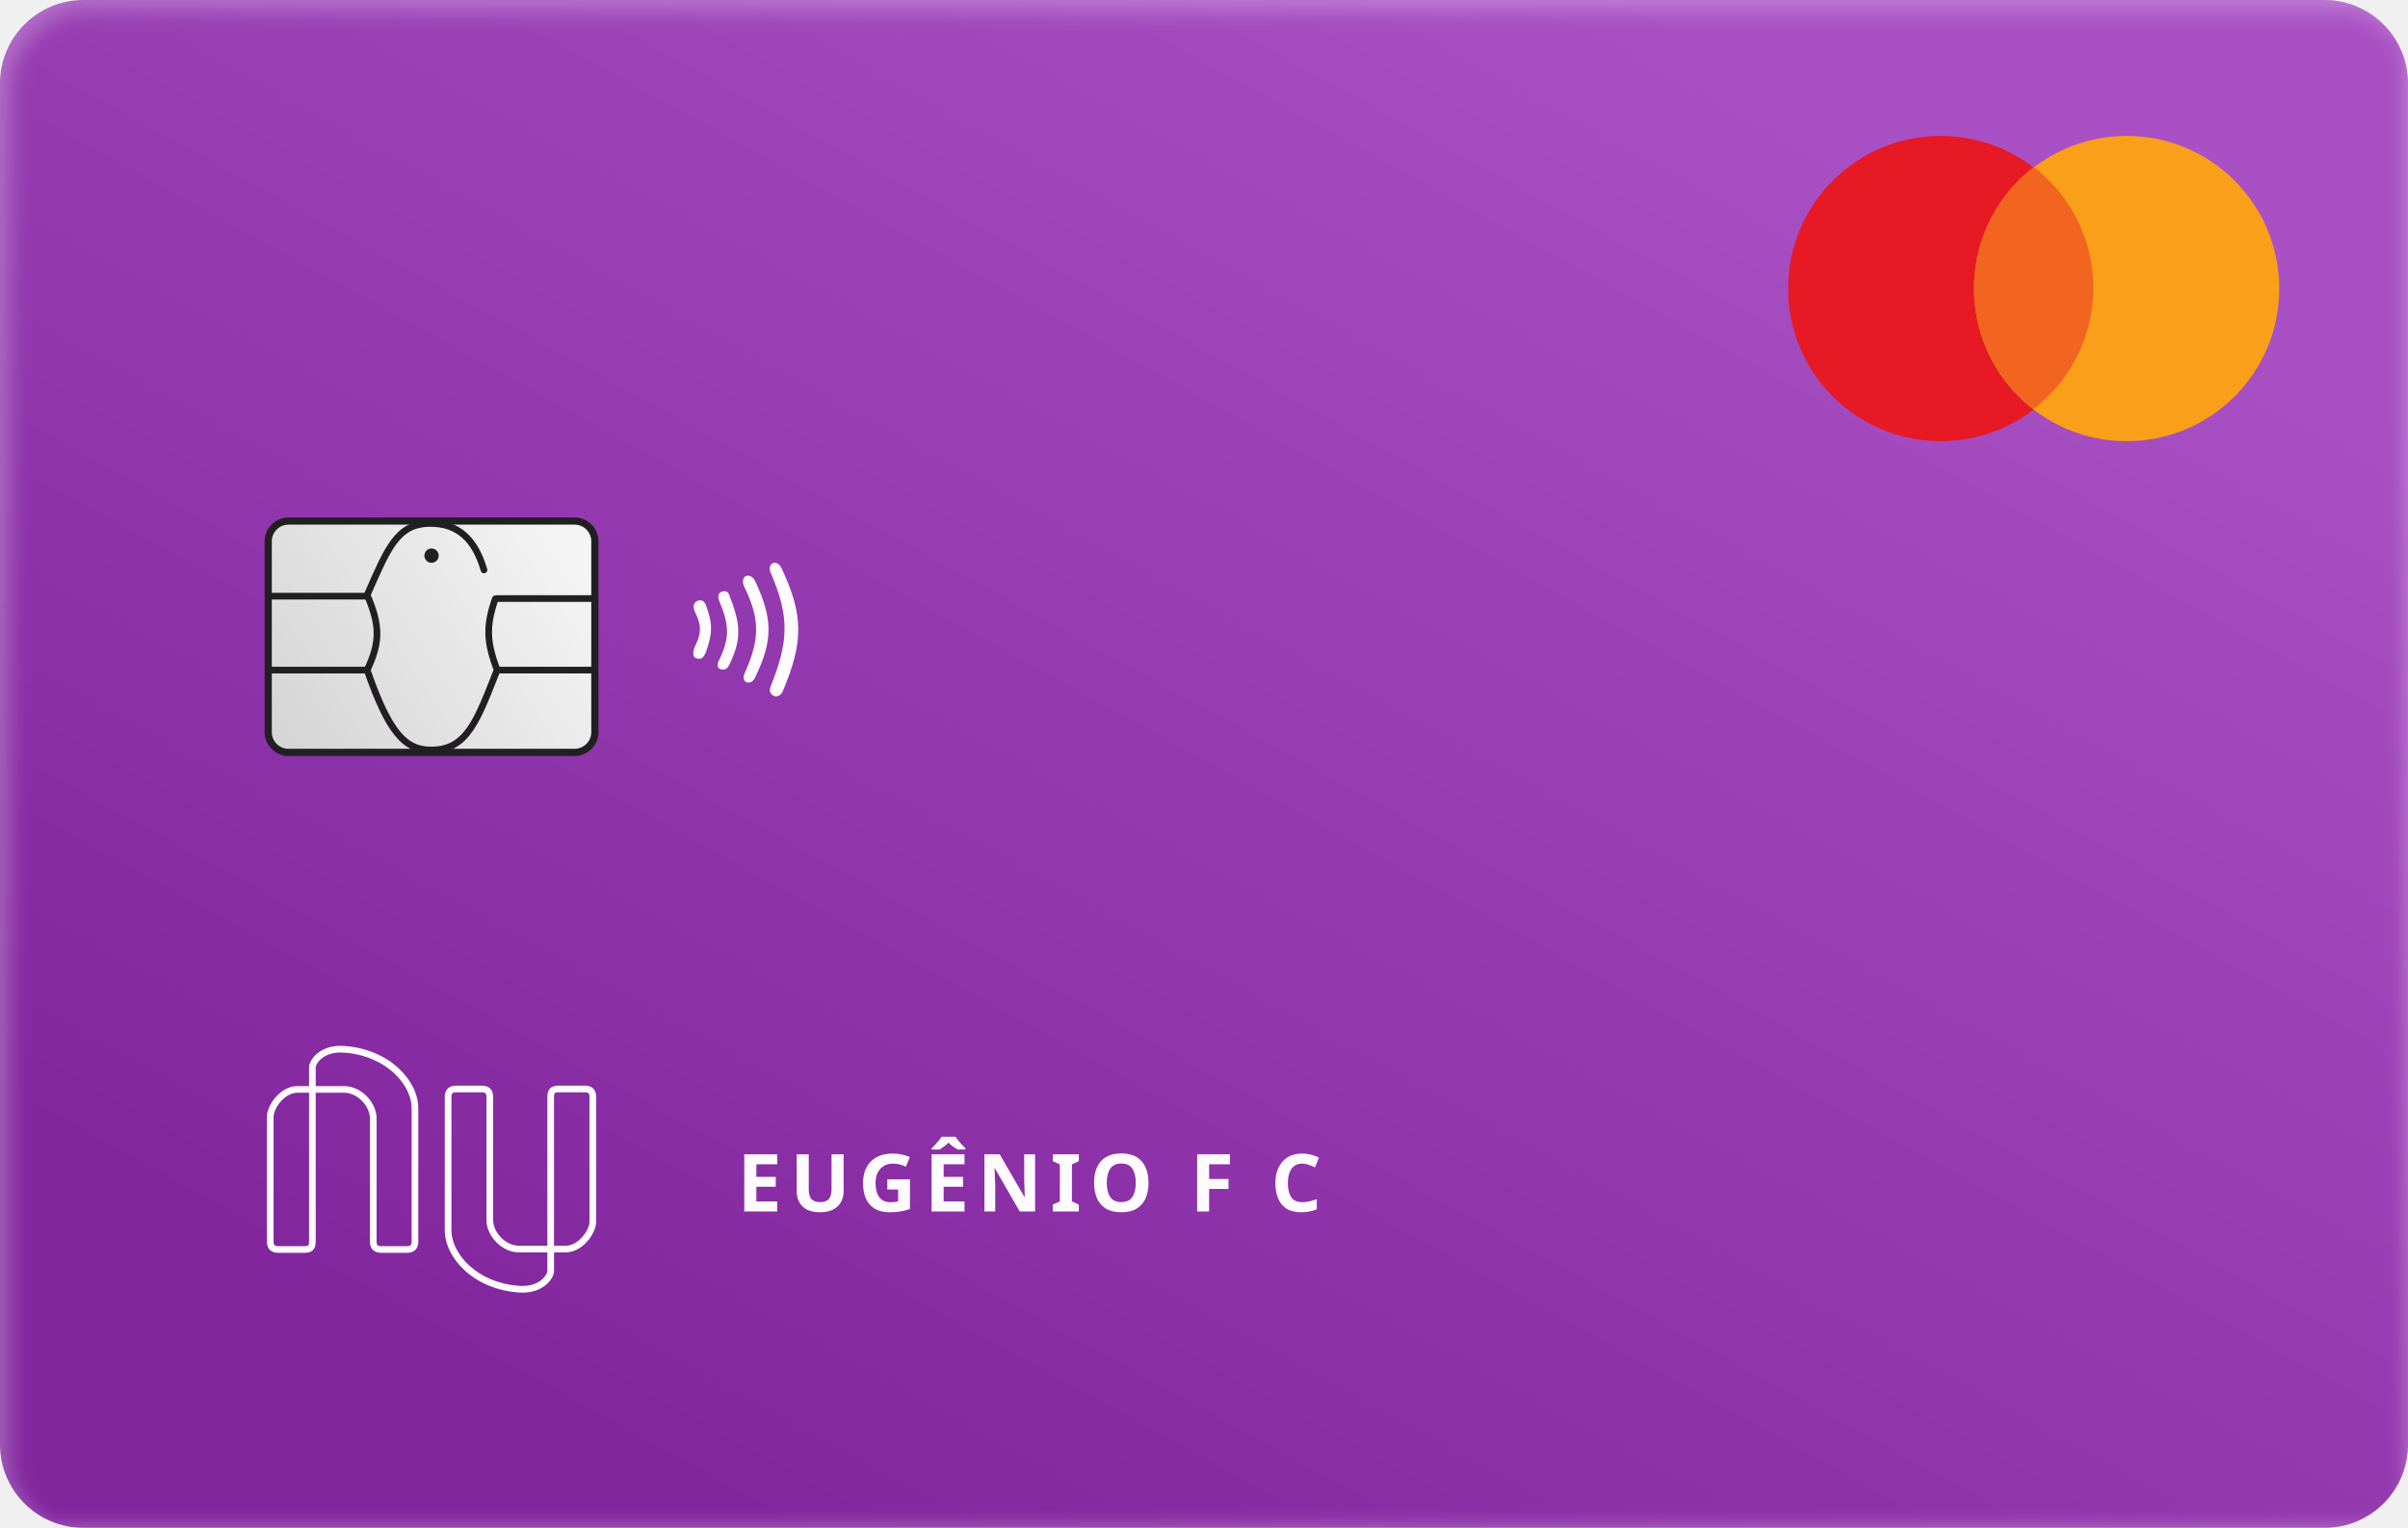
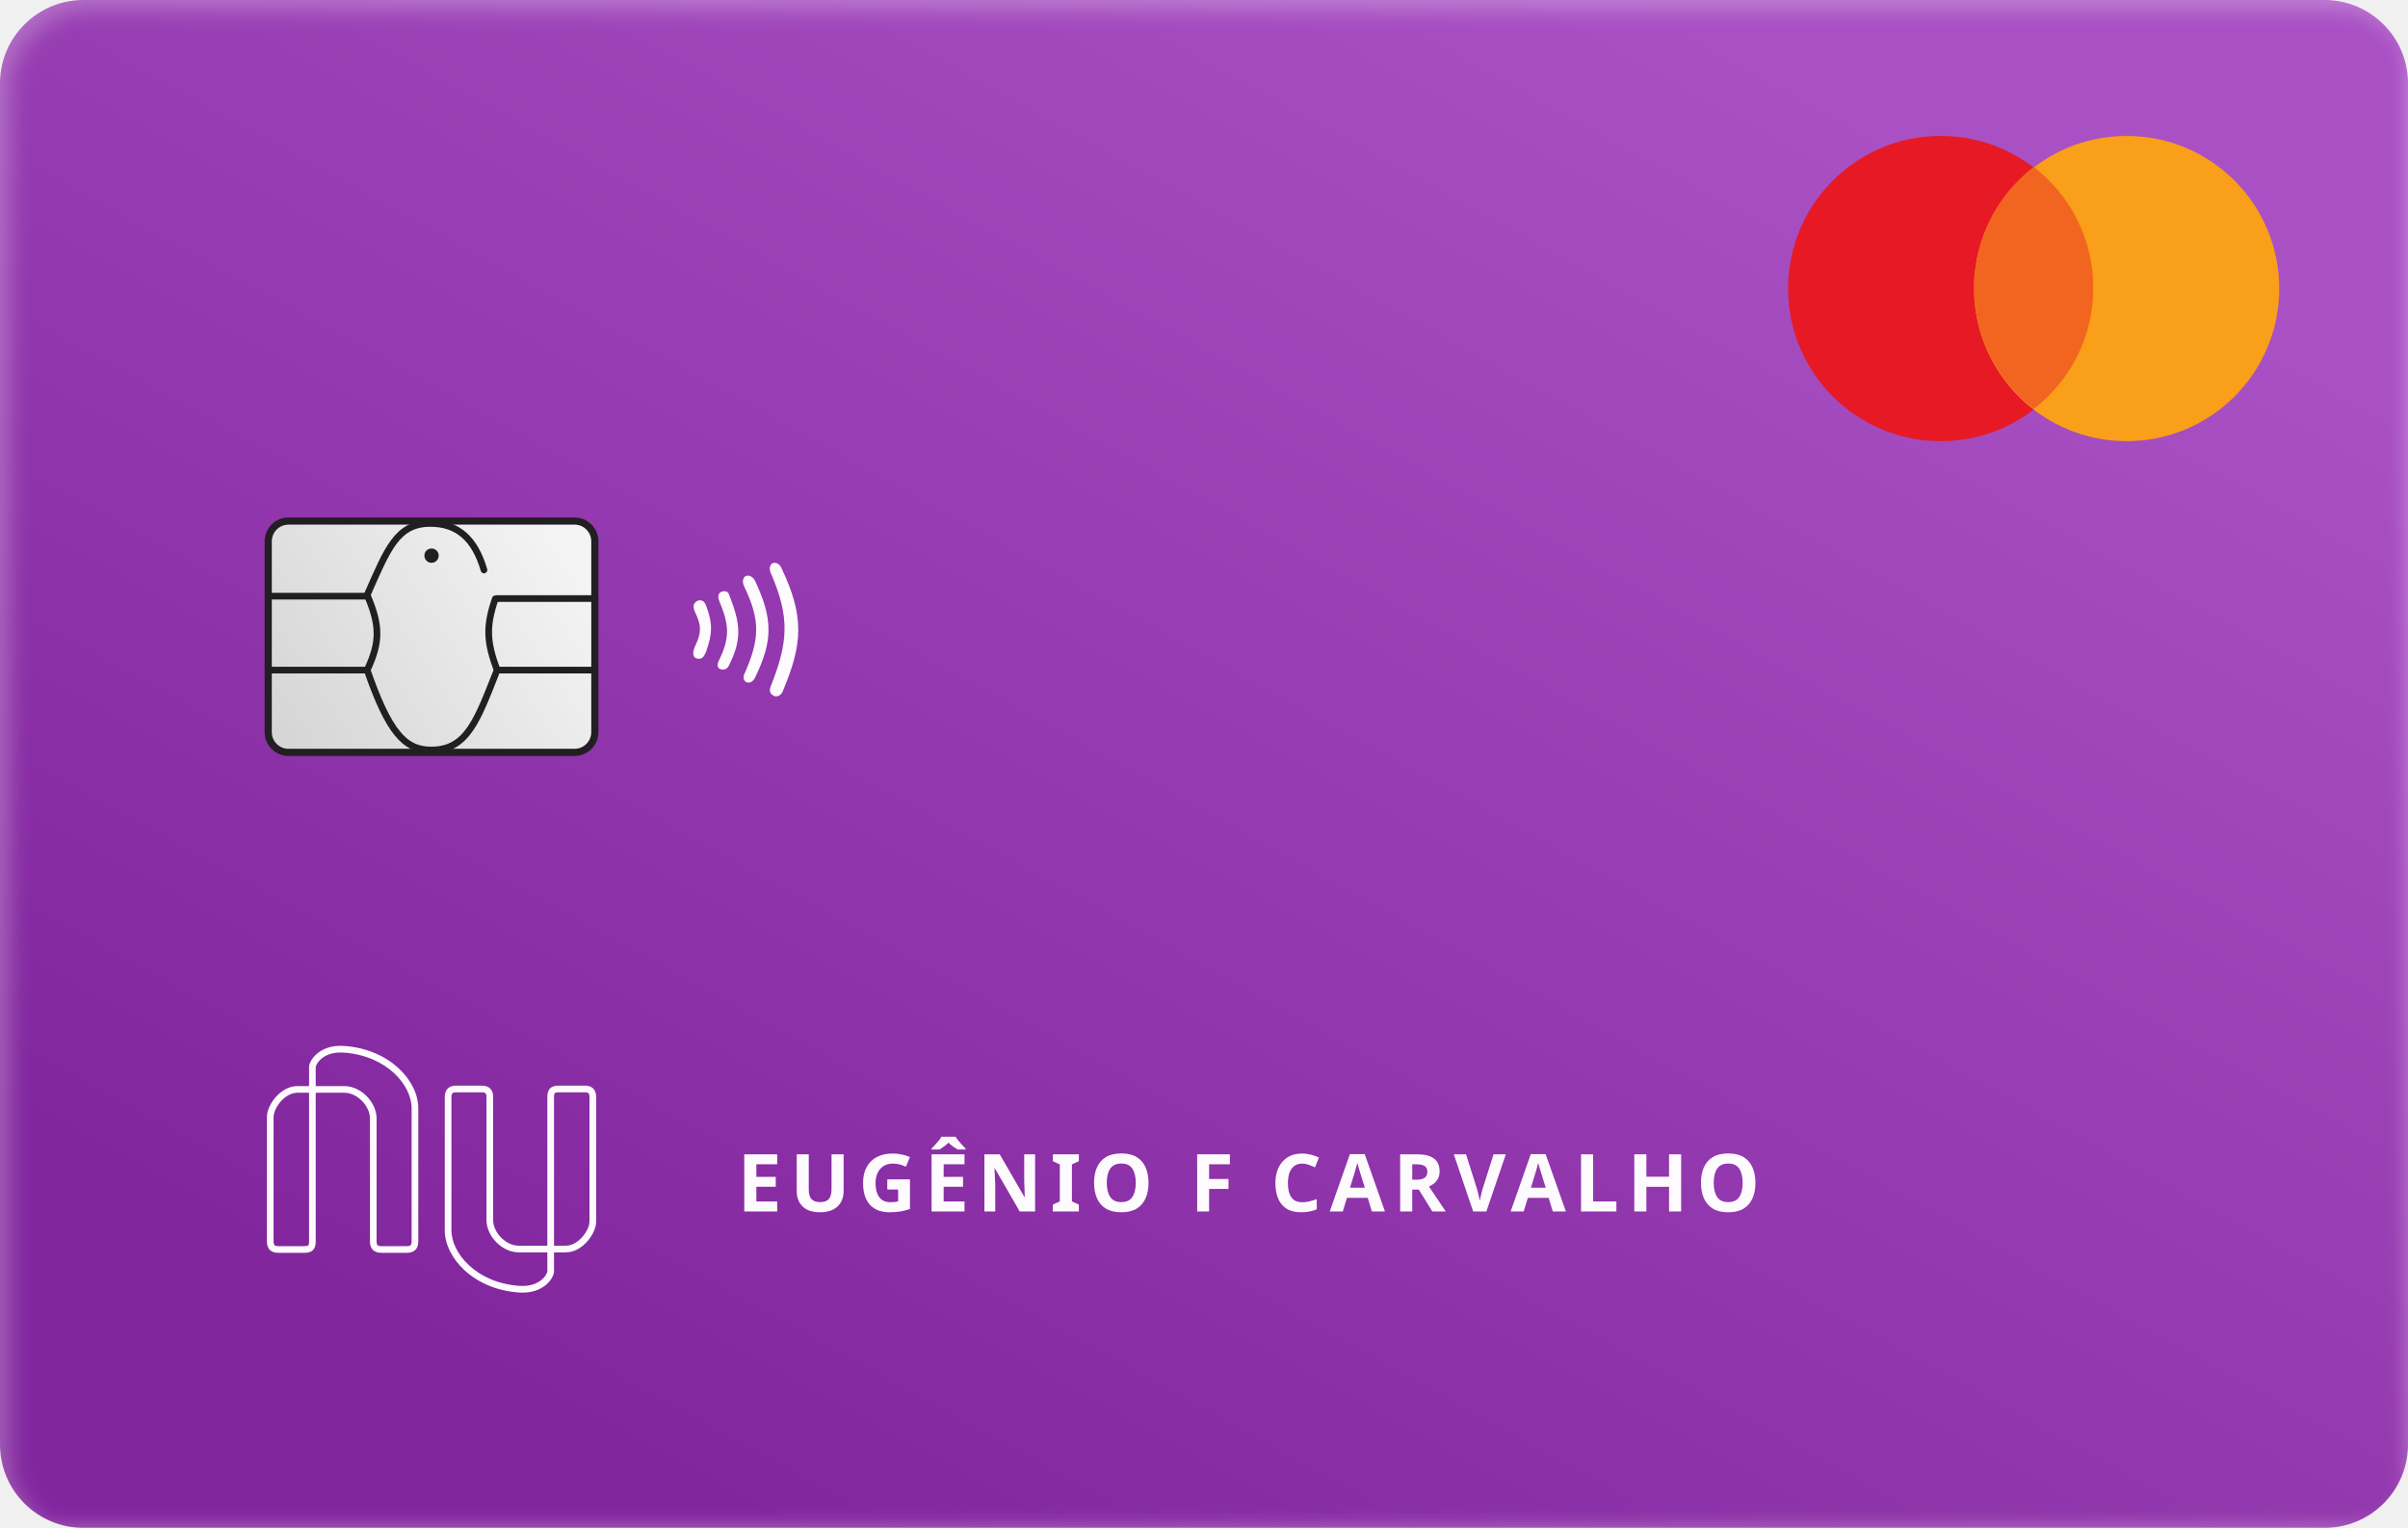
<svg xmlns="http://www.w3.org/2000/svg" width="722" height="458" viewBox="0 0 722 458" fill="none">
  <g clip-path="url(#clip0_609_104)">
    <g filter="url(#filter0_i_609_104)">
      <rect width="722" height="458" rx="25" fill="url(#paint0_linear_609_104)" />
    </g>
    <text fill="#FEFBFF" xml:space="preserve" style="white-space: pre" font-family="Sora" font-size="24" font-weight="600" letter-spacing="0.1em">
-       <tspan x="221" y="363.16">EUGÊNIO F C</tspan>
+       <tspan x="221" y="363.16">EUGÊNIO F CARVALHO</tspan>
    </text>
    <path fill-rule="evenodd" clip-rule="evenodd" d="M94.665 319.851C94.665 319.852 94.666 319.826 94.677 319.771C94.687 319.717 94.705 319.646 94.735 319.559C94.793 319.385 94.89 319.165 95.033 318.917C95.32 318.421 95.776 317.841 96.434 317.301C97.733 316.235 99.864 315.292 103.14 315.533C116.1 316.484 123.415 325.41 123.415 332.161V372.168C123.415 372.805 123.268 373.099 123.132 373.241C123.004 373.375 122.718 373.546 122.028 373.546H114.306C113.616 373.546 113.33 373.375 113.202 373.241C113.066 373.1 112.919 372.805 112.919 372.168V335.238C112.919 332.828 111.735 330.421 109.988 328.634C108.238 326.842 105.817 325.566 103.213 325.566H94.665V319.851ZM103.213 327.566H94.665V372.168C94.665 373.162 94.482 374.108 93.793 374.763C93.116 375.407 92.181 375.546 91.278 375.546H83.415C82.608 375.546 81.723 375.389 81.038 374.792C80.326 374.171 80.028 373.251 80.028 372.168V334.819C80.028 332.956 81.092 330.668 82.663 328.878C84.248 327.074 86.535 325.566 89.171 325.566H92.665V319.851C92.665 319.284 92.917 318.582 93.302 317.917C93.706 317.217 94.317 316.45 95.166 315.754C96.882 314.347 99.525 313.262 103.287 313.538C117.005 314.545 125.415 324.098 125.415 332.161V372.168C125.415 373.069 125.212 373.963 124.575 374.626C123.931 375.297 123.024 375.546 122.028 375.546H114.306C113.311 375.546 112.403 375.297 111.759 374.626C111.123 373.963 110.919 373.069 110.919 372.168V335.238C110.919 333.463 110.026 331.534 108.558 330.031C107.093 328.532 105.161 327.566 103.213 327.566ZM89.171 327.566H92.665V372.168C92.665 372.991 92.498 373.235 92.415 373.314C92.32 373.404 92.06 373.546 91.278 373.546H83.415C82.818 373.546 82.51 373.422 82.352 373.285C82.223 373.171 82.028 372.902 82.028 372.168V334.819C82.028 333.604 82.79 331.766 84.166 330.198C85.53 328.645 87.314 327.566 89.171 327.566ZM164.111 381.128C164.111 381.13 164.11 381.156 164.1 381.209C164.089 381.262 164.071 381.333 164.042 381.42C163.983 381.595 163.886 381.814 163.743 382.063C163.457 382.559 163.001 383.139 162.342 383.679C161.043 384.744 158.913 385.687 155.636 385.447C142.676 384.495 135.361 375.569 135.361 368.819V328.812C135.361 328.175 135.508 327.88 135.644 327.739C135.772 327.605 136.058 327.434 136.748 327.434H144.471C145.16 327.434 145.446 327.605 145.575 327.739C145.71 327.88 145.858 328.175 145.858 328.812V365.741C145.858 368.151 147.042 370.559 148.788 372.346C150.539 374.137 152.96 375.414 155.563 375.414H164.111V381.128V381.128ZM155.563 373.414H164.111V328.812C164.111 327.817 164.295 326.872 164.984 326.216C165.661 325.572 166.595 325.434 167.498 325.434H175.361C176.168 325.434 177.053 325.59 177.738 326.187C178.451 326.808 178.748 327.728 178.748 328.812V366.161C178.748 368.023 177.684 370.312 176.113 372.101C174.528 373.906 172.241 375.414 169.605 375.414H166.111V381.128C166.111 381.695 165.859 382.397 165.475 383.063C165.071 383.762 164.459 384.529 163.611 385.225C161.895 386.632 159.252 387.718 155.49 387.441C141.772 386.434 133.361 376.882 133.361 368.819V328.812C133.361 327.91 133.565 327.016 134.201 326.353C134.845 325.683 135.753 325.434 136.748 325.434H144.471C145.466 325.434 146.373 325.683 147.017 326.353C147.654 327.016 147.858 327.91 147.858 328.812V365.741C147.858 367.516 148.75 369.445 150.219 370.948C151.683 372.447 153.615 373.414 155.563 373.414ZM169.605 373.414H166.111V328.812C166.111 327.988 166.279 327.745 166.362 327.666C166.457 327.575 166.716 327.434 167.498 327.434H175.361C175.958 327.434 176.267 327.558 176.424 327.695C176.554 327.808 176.748 328.077 176.748 328.812V366.161C176.748 367.376 175.987 369.214 174.61 370.782C173.247 372.334 171.462 373.414 169.605 373.414Z" fill="#FEFBFF" />
    <circle cx="581.889" cy="86.497" r="45.751" fill="#E71924" />
    <circle cx="637.647" cy="86.497" r="45.751" fill="#F99F19" />
    <path fill-rule="evenodd" clip-rule="evenodd" d="M609.768 122.595C620.636 114.23 627.64 101.092 627.64 86.317C627.64 71.543 620.636 58.404 609.768 50.04C598.9 58.404 591.897 71.543 591.897 86.317C591.897 101.092 598.9 114.23 609.768 122.595Z" fill="#F26520" />
    <rect x="80.421" y="156.195" width="97.935" height="69.341" rx="6.076" fill="url(#paint1_linear_609_104)" stroke="#211F21" stroke-width="2.145" />
    <path d="M80.778 178.713H110.087" stroke="#211F21" stroke-width="2" stroke-linecap="round" />
    <path d="M80.778 200.873H109.445" stroke="#211F21" stroke-width="2" stroke-linecap="round" />
    <path d="M149.404 200.873H177.998" stroke="#211F21" stroke-width="2" stroke-linecap="round" />
    <path d="M148.975 179.428H177.998" stroke="#211F21" stroke-width="2" stroke-linecap="round" />
    <circle cx="129.388" cy="166.561" r="2.145" fill="#211F21" />
    <path d="M231.053 205.824C236.325 192.59 236.926 185.119 231.053 171.645C230.43 170.215 231.053 169.024 231.768 168.786C232.483 168.547 233.589 168.786 234.27 170.215C241.188 184.73 240.767 192.87 234.627 207.387C233.912 208.817 232.575 208.998 231.768 208.46C230.824 207.831 230.608 206.941 231.053 205.824Z" fill="#FEFBFF" />
    <path d="M223.547 172.717C222.832 173.075 222.375 174.43 223.19 175.934C227.999 185.94 227.801 191.662 223.19 202.026C222.686 203.071 222.998 204.226 223.905 204.528C224.977 204.886 225.913 204.125 226.406 203.098C231.701 192.084 231.84 185.756 226.406 174.147C225.905 173.075 224.619 172.181 223.547 172.717Z" fill="#FEFBFF" />
    <path d="M216.399 177.364C215.326 177.721 215.136 178.908 215.684 180.223C218.53 187.063 218.979 190.898 215.684 197.737C215.041 198.929 214.83 200.193 216.041 200.596C217.252 201 218.126 200.363 218.543 199.524C222.766 191.149 221.82 186.454 218.543 178.079C218.263 177.364 217.471 177.006 216.399 177.364Z" fill="#FEFBFF" />
    <path d="M208.893 180.223C207.82 180.938 207.668 182.022 208.535 183.797C210.344 187.564 210.303 189.68 208.535 193.448C207.713 195.11 207.463 197.022 208.893 197.38C210.322 197.737 210.957 197.229 211.752 195.235C213.578 189.987 213.756 187.02 211.752 181.653C211.291 180.261 210.322 179.508 208.893 180.223Z" fill="#FEFBFF" />
    <path d="M145.115 170.849C142.372 161.508 137.251 156.91 129.03 156.91C119.023 156.91 116.194 164.53 110.087 178.355C113.998 187.507 114.039 192.437 110.087 200.873C116.494 219.254 121.24 224.915 129.388 224.821C140.111 224.821 143.163 215.733 149.046 200.873C145.952 192.497 145.622 187.875 148.5 179.5" stroke="#211F21" stroke-width="2" stroke-linecap="round" />
  </g>
  <defs>
    <filter id="filter0_i_609_104" x="0" y="0" width="725" height="461" filterUnits="userSpaceOnUse" color-interpolation-filters="sRGB">
      <feFlood flood-opacity="0" result="BackgroundImageFix" />
      <feBlend mode="normal" in="SourceGraphic" in2="BackgroundImageFix" result="shape" />
      <feColorMatrix in="SourceAlpha" type="matrix" values="0 0 0 0 0 0 0 0 0 0 0 0 0 0 0 0 0 0 127 0" result="hardAlpha" />
      <feOffset dx="3" dy="3" />
      <feGaussianBlur stdDeviation="3" />
      <feComposite in2="hardAlpha" operator="arithmetic" k2="-1" k3="1" />
      <feColorMatrix type="matrix" values="0 0 0 0 1 0 0 0 0 1 0 0 0 0 1 0 0 0 0.25 0" />
      <feBlend mode="normal" in2="shape" result="effect1_innerShadow_609_104" />
    </filter>
    <linearGradient id="paint0_linear_609_104" x1="610.09" y1="61.83" x2="354.096" y2="526.995" gradientUnits="userSpaceOnUse">
      <stop stop-color="#A950C4" />
      <stop offset="1" stop-color="#82269E" />
    </linearGradient>
    <linearGradient id="paint1_linear_609_104" x1="171" y1="165" x2="87" y2="221" gradientUnits="userSpaceOnUse">
      <stop stop-color="#F4F4F4" />
      <stop offset="1" stop-color="#D6D6D6" />
    </linearGradient>
    <clipPath id="clip0_609_104">
      <rect width="722" height="458" fill="white" />
    </clipPath>
  </defs>
</svg>
